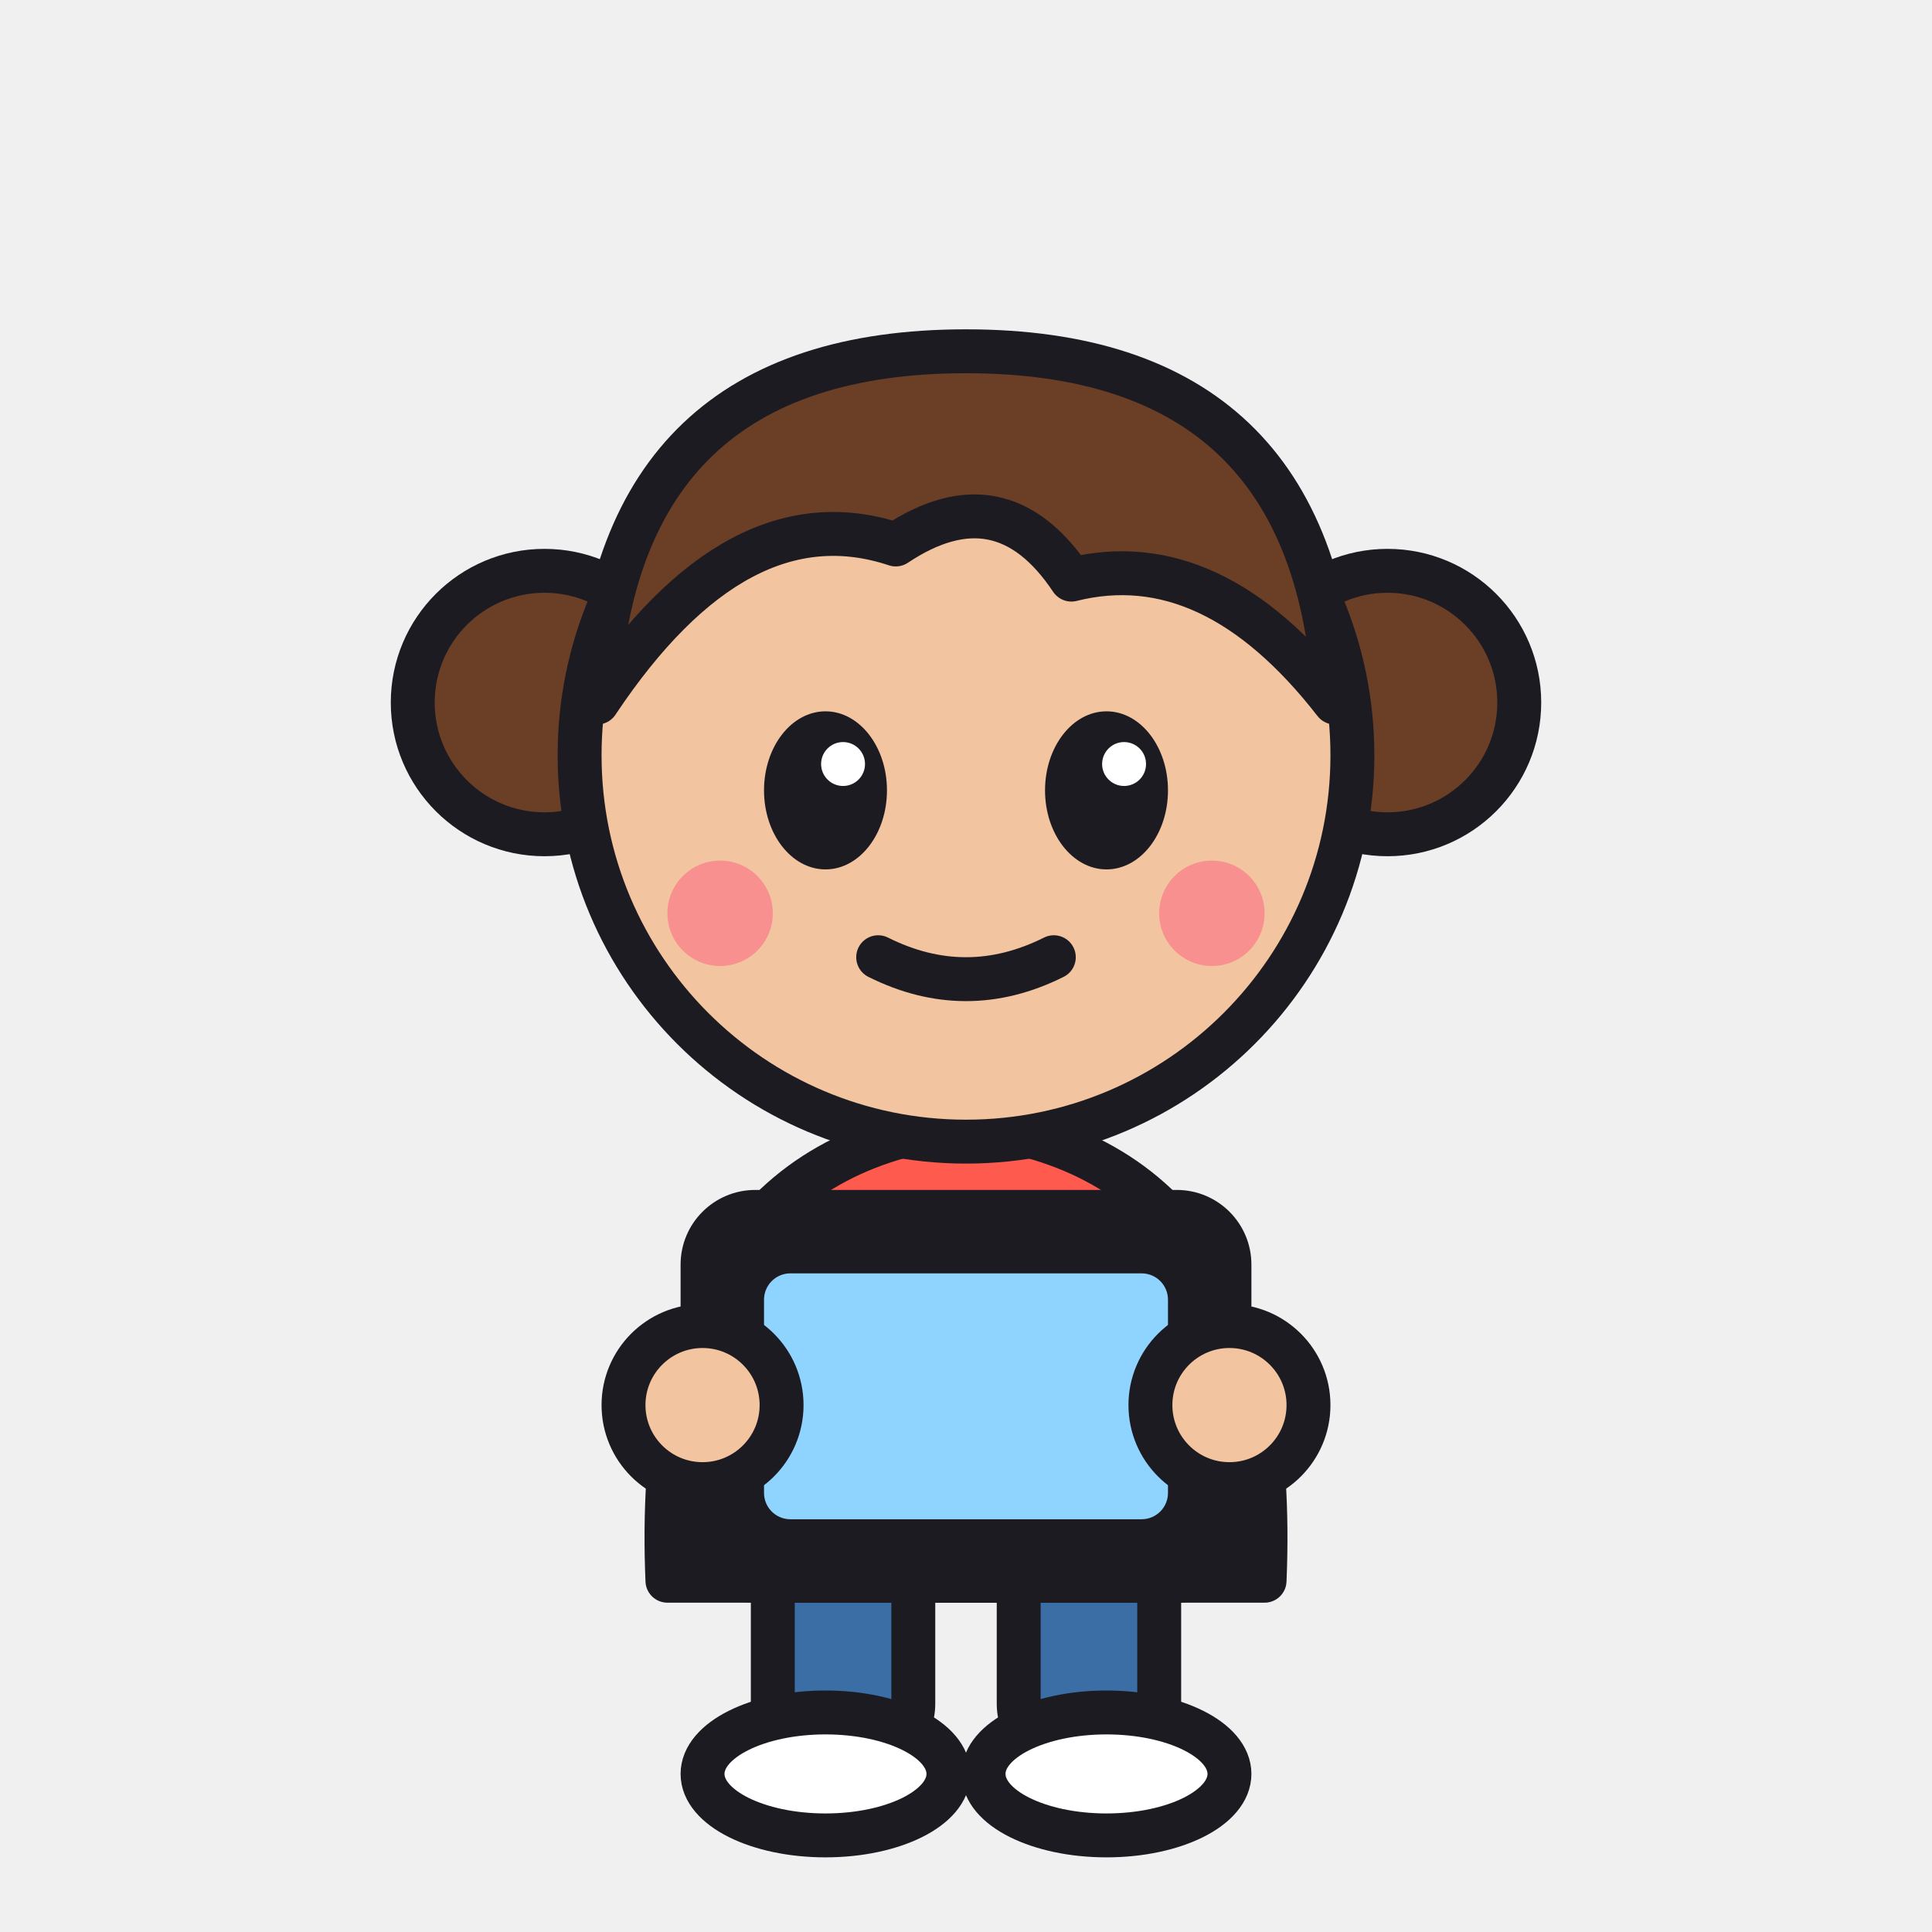
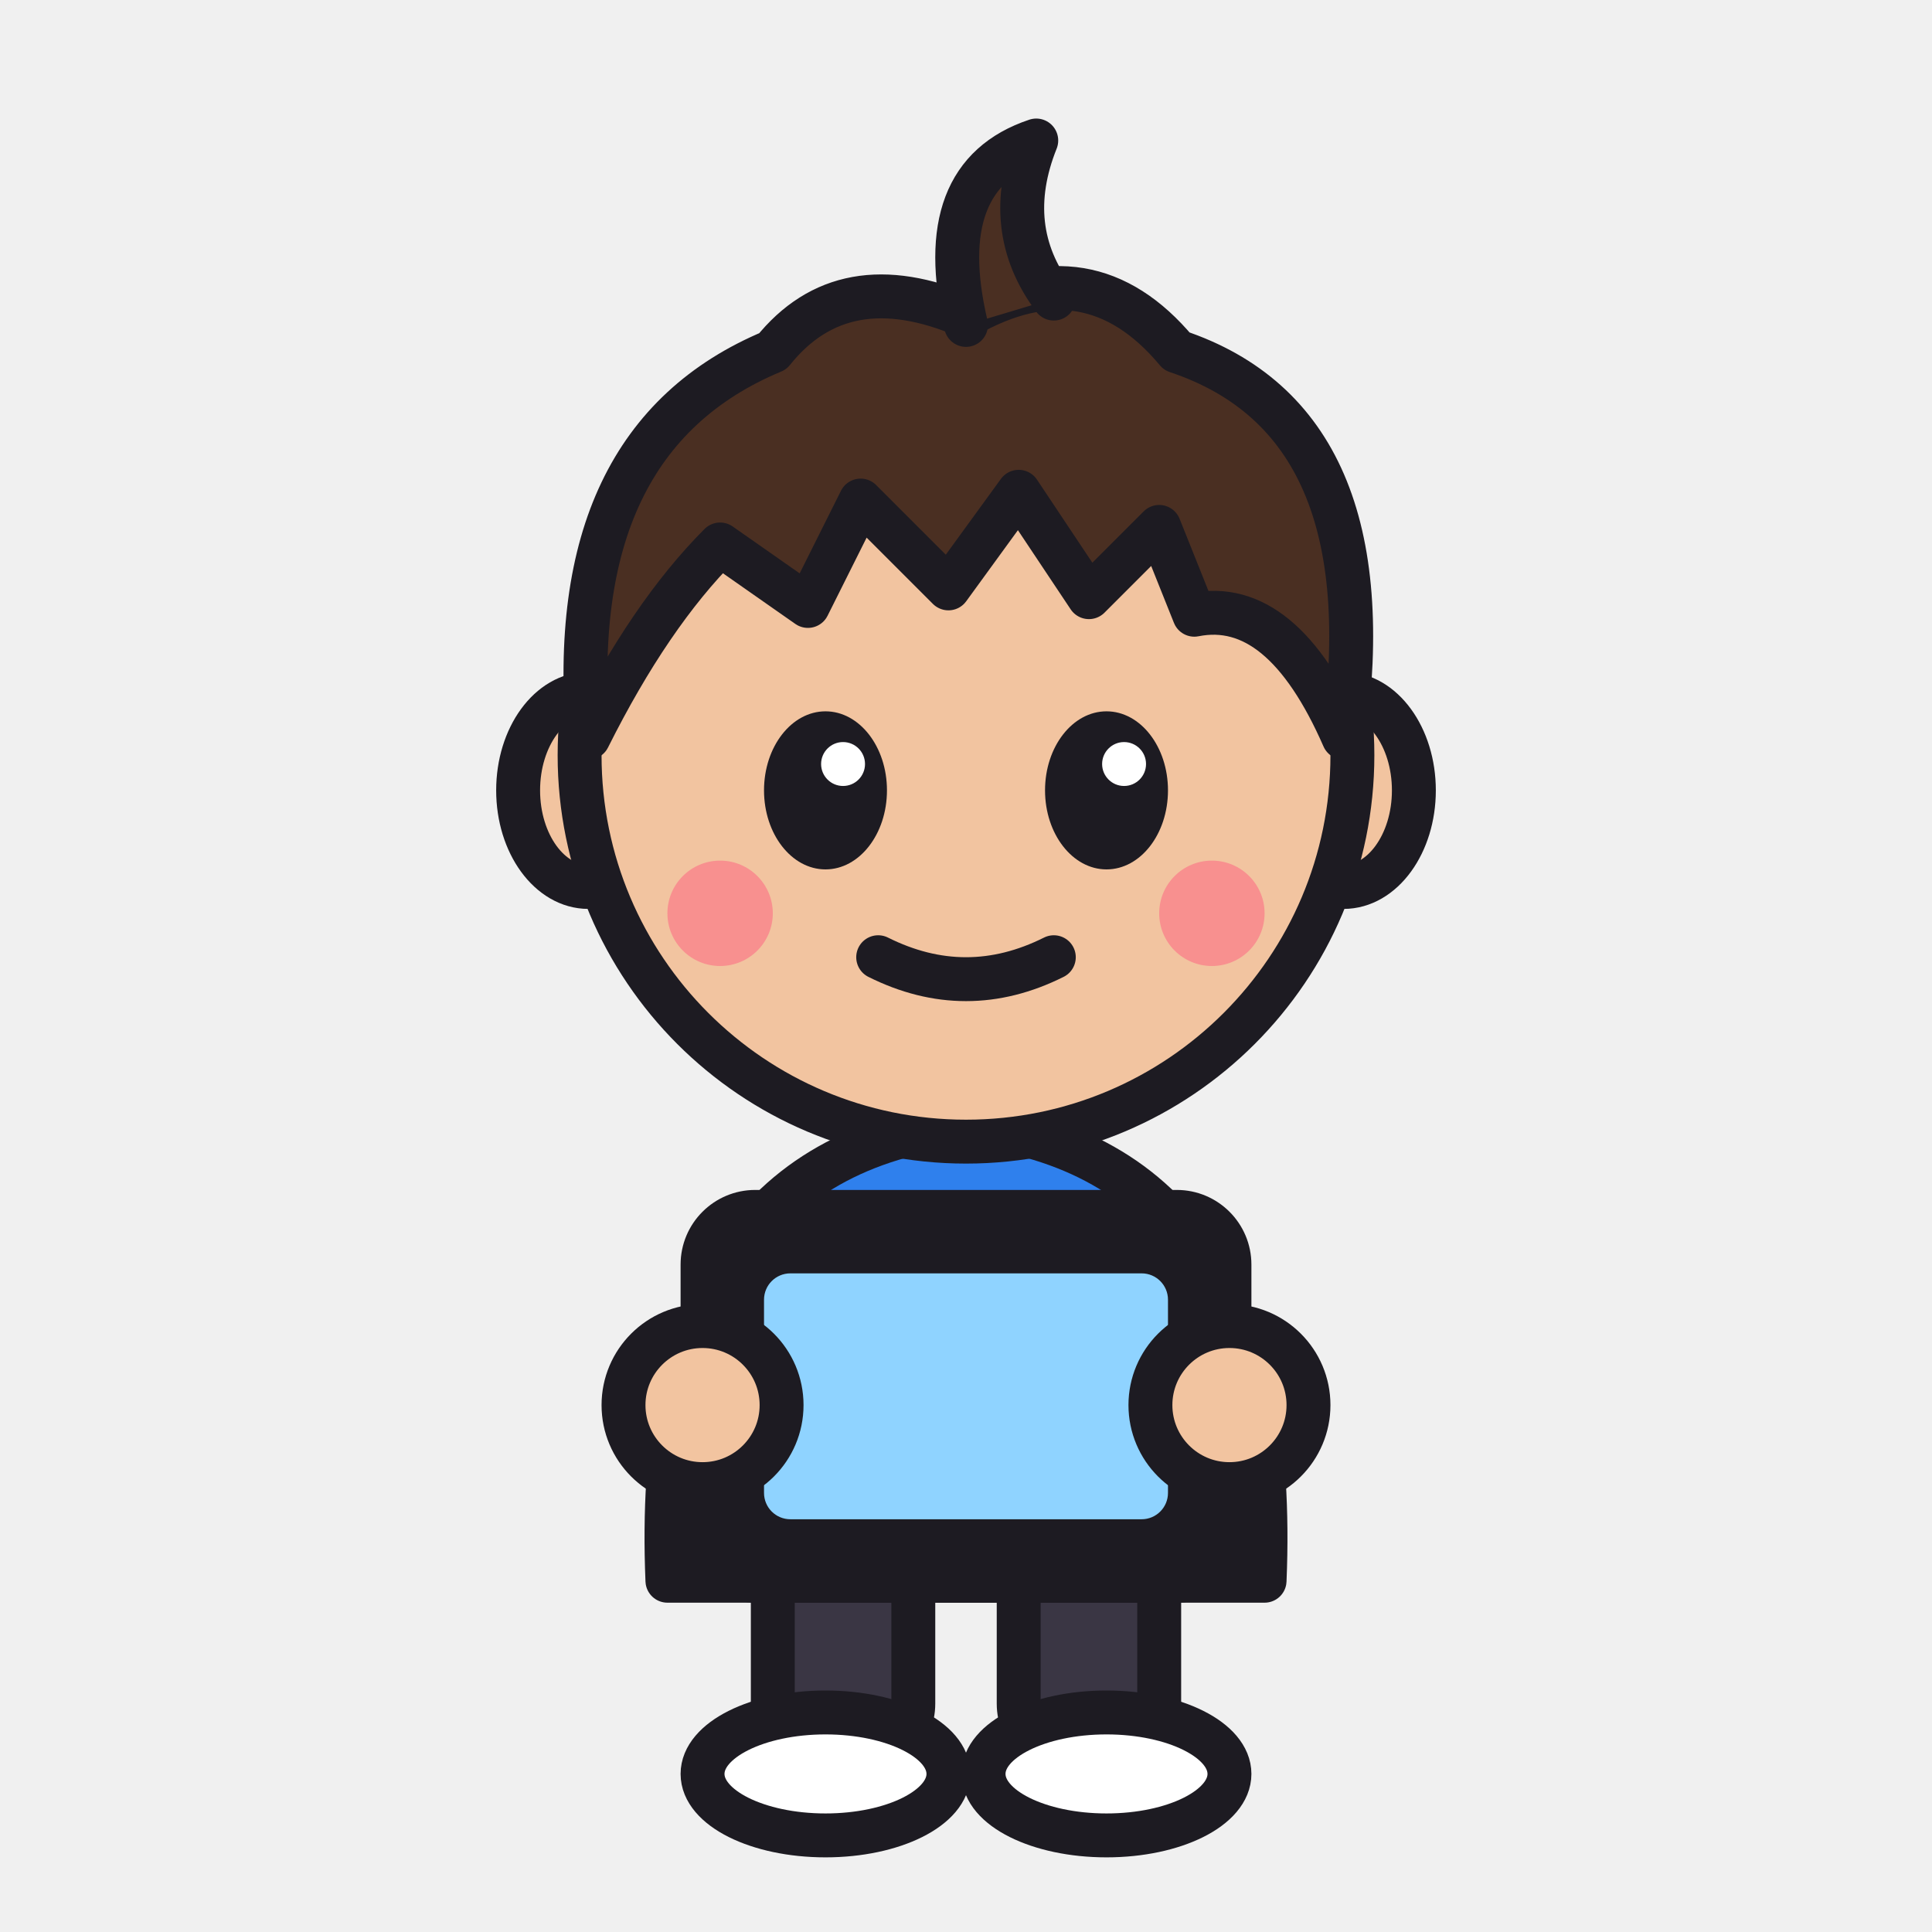
<svg xmlns="http://www.w3.org/2000/svg" viewBox="-10 -10 220 220" width="200" height="200">
-   <rect x="78" y="160" width="16" height="30" rx="6" fill="#3a6ea5" stroke="#1d1b22" stroke-width="5" stroke-linejoin="round" stroke-linecap="round" />
-   <rect x="106" y="160" width="16" height="30" rx="6" fill="#3a6ea5" stroke="#1d1b22" stroke-width="5" stroke-linejoin="round" stroke-linecap="round" />
+   <rect x="78" y="160" width="16" height="30" rx="6" fill="#3a3644" stroke="#1d1b22" stroke-width="5" stroke-linejoin="round" stroke-linecap="round" />
+   <rect x="106" y="160" width="16" height="30" rx="6" fill="#3a3644" stroke="#1d1b22" stroke-width="5" stroke-linejoin="round" stroke-linecap="round" />
  <ellipse cx="84" cy="192" rx="14" ry="7" fill="#fff" stroke="#1d1b22" stroke-width="5" stroke-linejoin="round" stroke-linecap="round" />
  <ellipse cx="116" cy="192" rx="14" ry="7" fill="#fff" stroke="#1d1b22" stroke-width="5" stroke-linejoin="round" stroke-linecap="round" />
-   <path d="M66,170 Q64,122 100,118 Q136,122 134,170 Z" fill="#ff5a4e" stroke="#1d1b22" stroke-width="5" stroke-linejoin="round" stroke-linecap="round" />
+   <path d="M66,170 Q64,122 100,118 Q136,122 134,170 Z" fill="#2f80ed" stroke="#1d1b22" stroke-width="5" stroke-linejoin="round" stroke-linecap="round" />
  <path d="M100,134 l5,10 11,1 -8,7 3,11 -11,-6 -11,6 3,-11 -8,-7 11,-1 Z" fill="#fff" stroke="#1d1b22" stroke-width="2.5" stroke-linejoin="round" />
-   <circle cx="52" cy="70" r="15" fill="#6b3e26" stroke="#1d1b22" stroke-width="5" stroke-linejoin="round" stroke-linecap="round" />
-   <circle cx="148" cy="70" r="15" fill="#6b3e26" stroke="#1d1b22" stroke-width="5" stroke-linejoin="round" stroke-linecap="round" />
+   <ellipse cx="57" cy="80" rx="8" ry="11" fill="#f2c4a0" stroke="#1d1b22" stroke-width="5" stroke-linejoin="round" stroke-linecap="round" />
+   <ellipse cx="143" cy="80" rx="8" ry="11" fill="#f2c4a0" stroke="#1d1b22" stroke-width="5" stroke-linejoin="round" stroke-linecap="round" />
  <circle cx="100" cy="76" r="44" fill="#f2c4a0" stroke="#1d1b22" stroke-width="5" stroke-linejoin="round" stroke-linecap="round" />
-   <path d="M58,70 Q60,30 100,30 Q140,30 142,70 Q128,52 112,56 Q104,44 92,52 Q74,46 58,70 Z" fill="#6b3e26" stroke="#1d1b22" stroke-width="5" stroke-linejoin="round" stroke-linecap="round" />
+   <path d="M57,74 Q54,40 78,30 Q86,20 100,26 Q114,18 124,30 Q148,38 143,74 Q136,58 126,60 L122,50 L114,58 L106,46 L98,57 L88,47 L82,59 L72,52 Q64,60 57,74 Z" fill="#4a2f22" stroke="#1d1b22" stroke-width="5" stroke-linejoin="round" stroke-linecap="round" />
+   <path d="M100,27 Q96,10 108,6 Q104,16 110,24" fill="#4a2f22" stroke="#1d1b22" stroke-width="5" stroke-linejoin="round" stroke-linecap="round" />
  <ellipse cx="84" cy="80" rx="7" ry="9" fill="#1d1b22" />
  <circle cx="86" cy="77" r="2.5" fill="#fff" />
  <ellipse cx="116" cy="80" rx="7" ry="9" fill="#1d1b22" />
  <circle cx="118" cy="77" r="2.5" fill="#fff" />
  <circle cx="72" cy="94" r="6" fill="#ff4f7b" opacity=".45" />
  <circle cx="128" cy="94" r="6" fill="#ff4f7b" opacity=".45" />
  <path d="M90,99 Q100,104 110,99" fill="none" stroke="#1d1b22" stroke-width="5" stroke-linejoin="round" stroke-linecap="round" />
  <rect x="70" y="128" width="60" height="42" rx="6" fill="#1d1b22" stroke="#1d1b22" stroke-width="5" stroke-linejoin="round" stroke-linecap="round" />
  <rect x="77" y="135" width="46" height="28" rx="3" fill="#8fd3ff" />
  <circle cx="70" cy="150" r="9" fill="#f2c4a0" stroke="#1d1b22" stroke-width="5" stroke-linejoin="round" stroke-linecap="round" />
  <circle cx="130" cy="150" r="9" fill="#f2c4a0" stroke="#1d1b22" stroke-width="5" stroke-linejoin="round" stroke-linecap="round" />
</svg>
